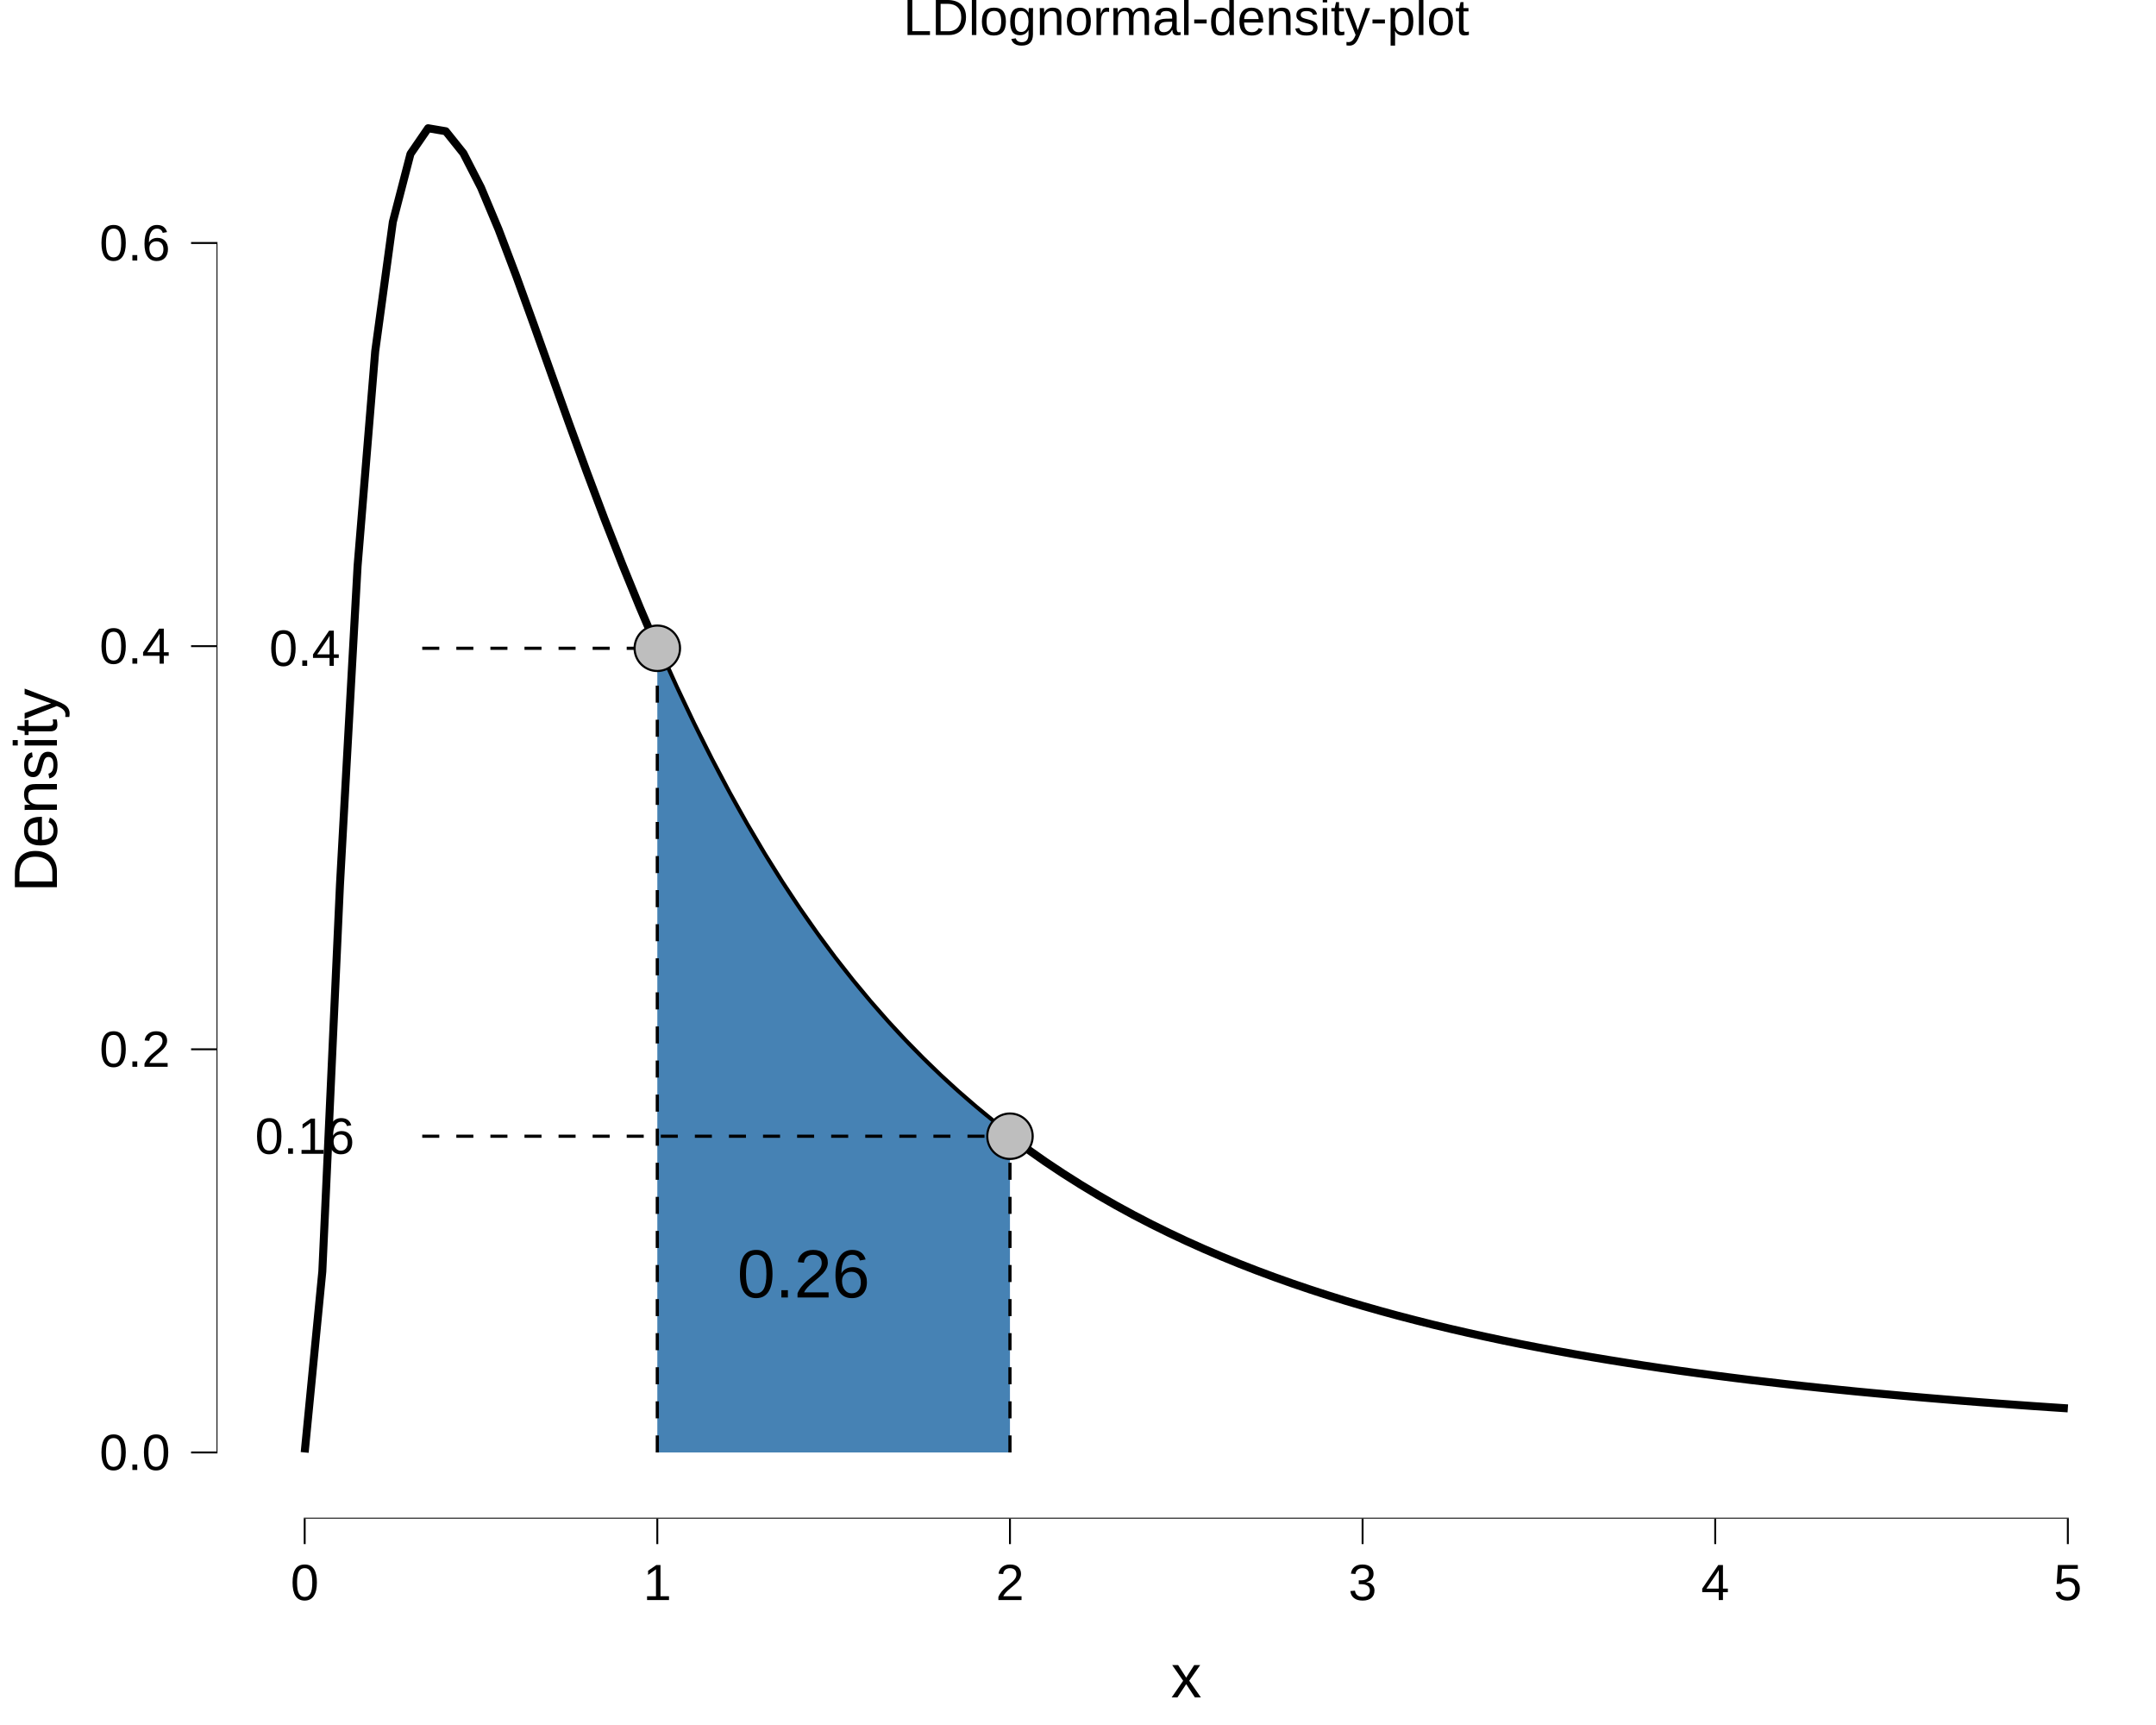
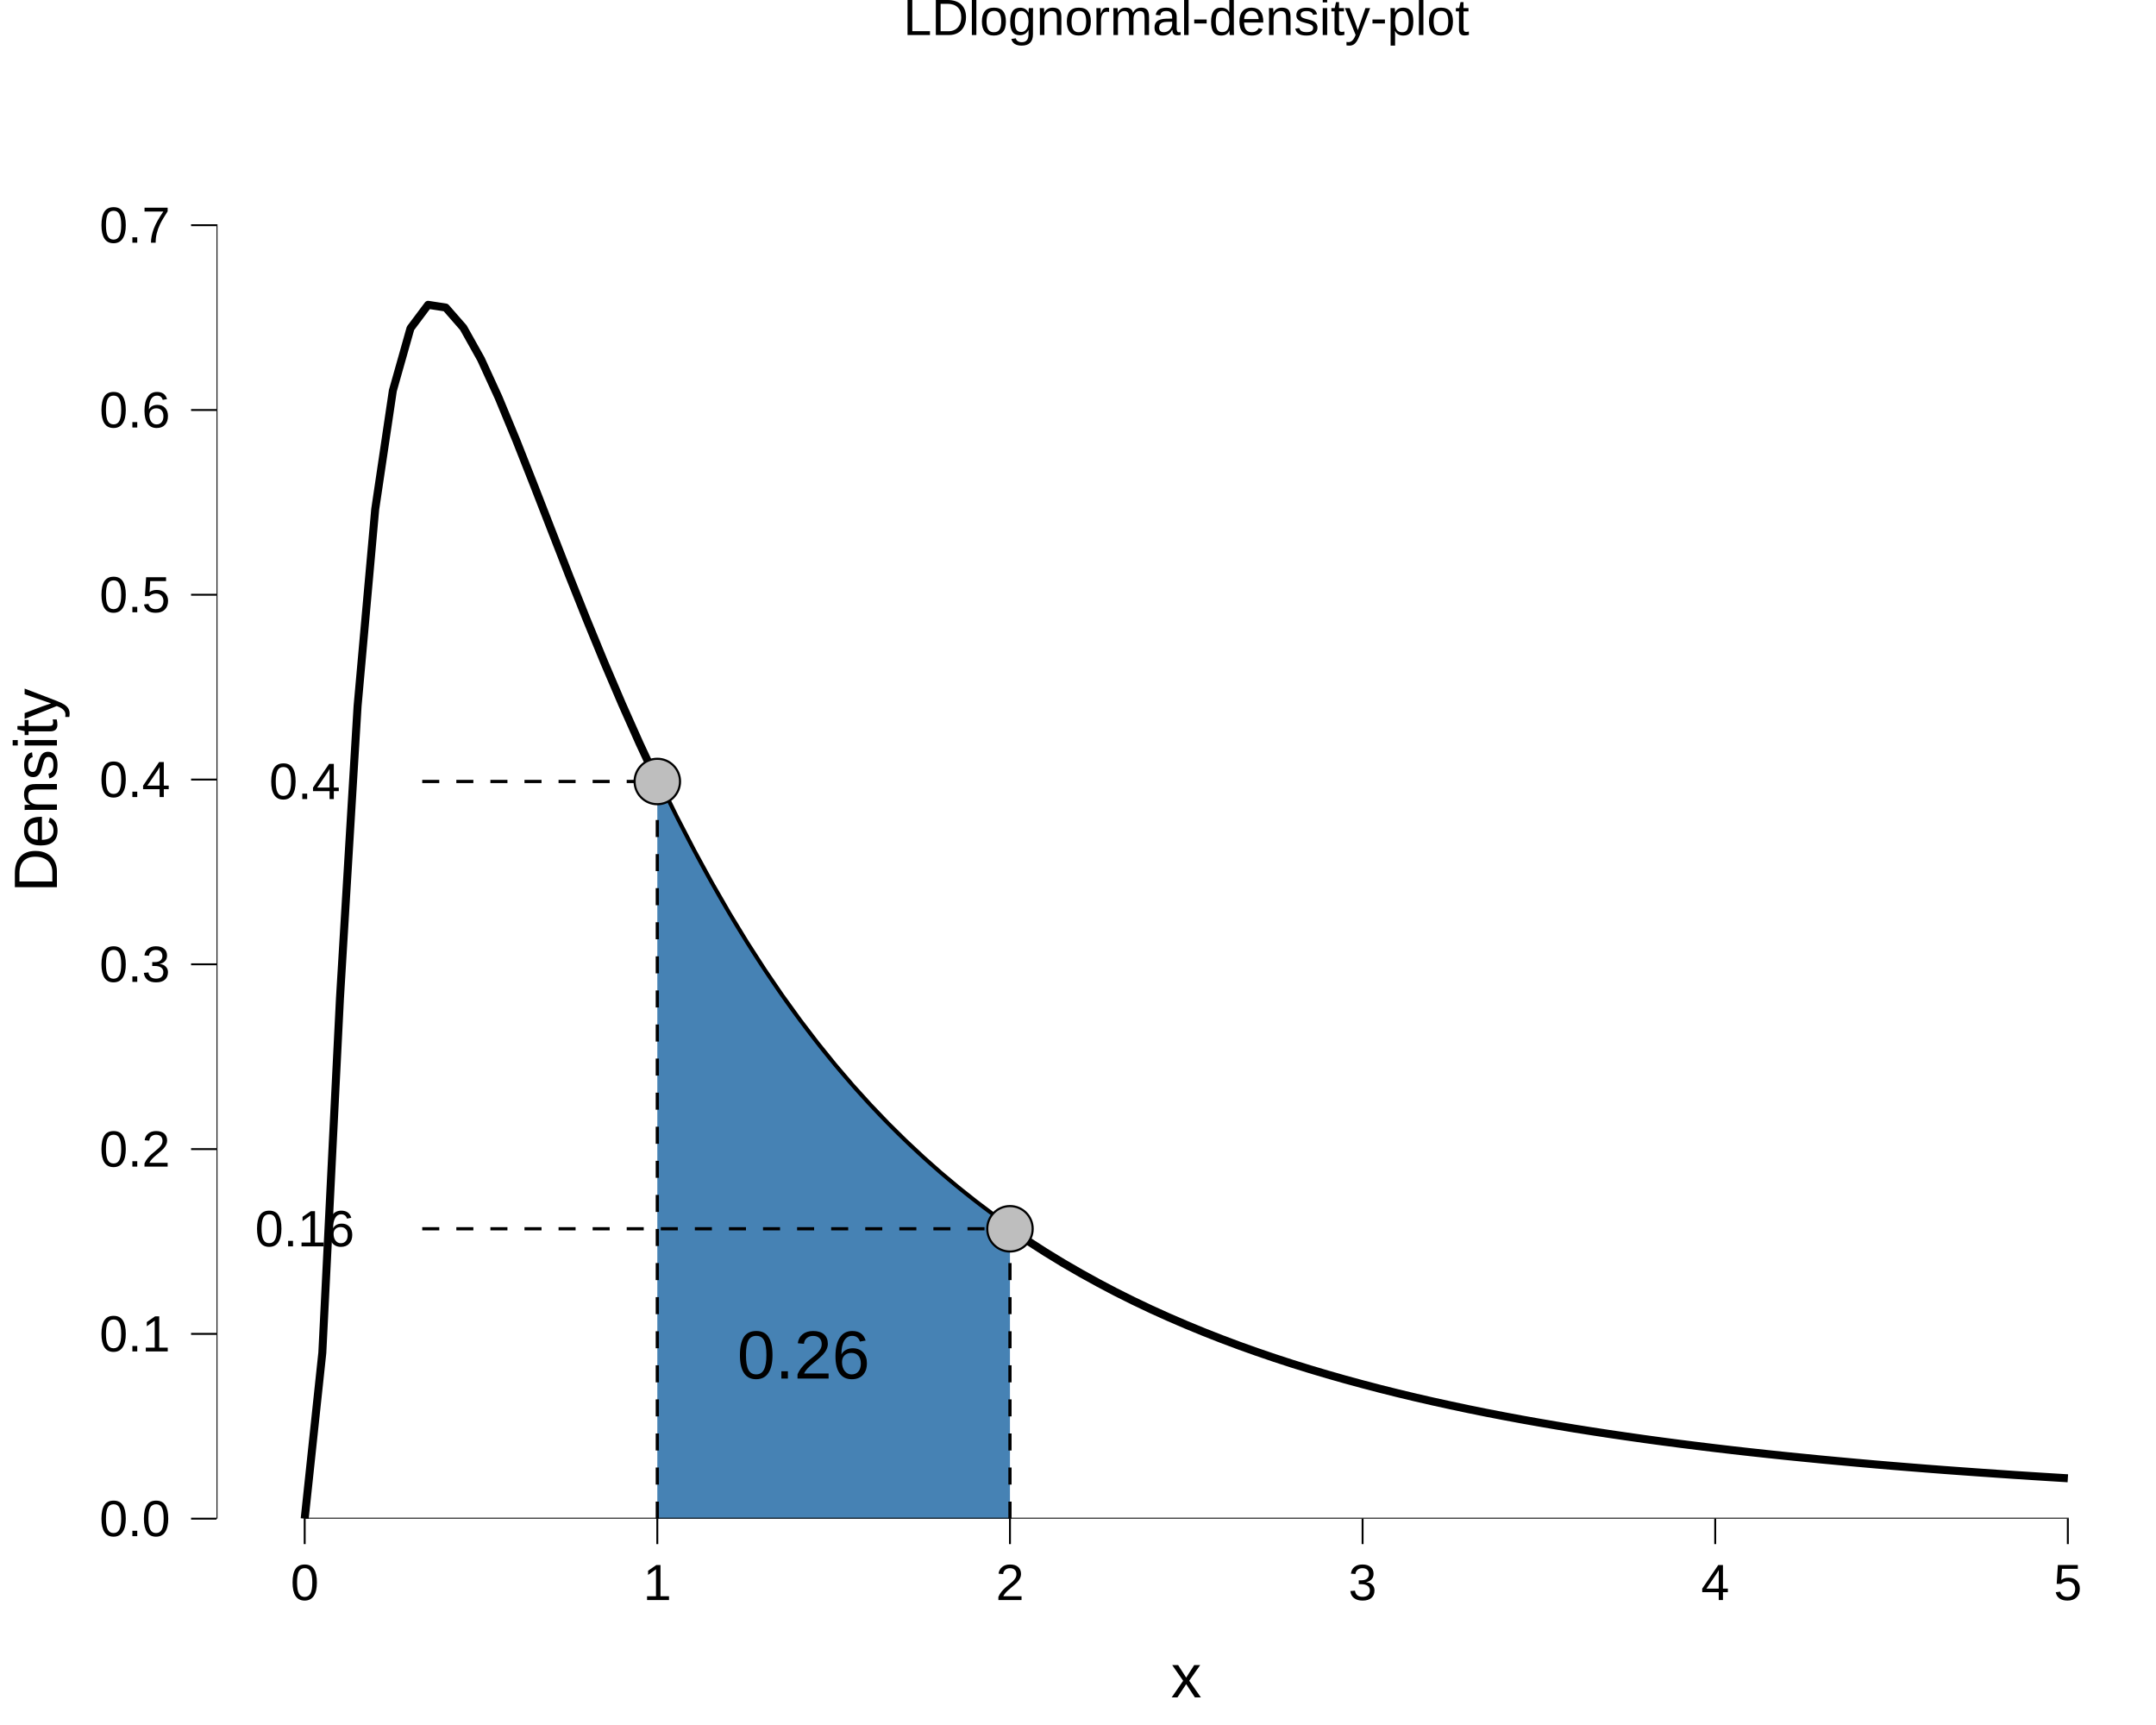
<svg xmlns="http://www.w3.org/2000/svg" viewBox="0 0 720.00 576.00">
  <defs>
    <style type="text/css">
    line, polyline, polygon, path, rect, circle {
      fill: none;
      stroke: #000000;
      stroke-linecap: round;
      stroke-linejoin: round;
      stroke-miterlimit: 10.00;
    }
  </style>
  </defs>
  <rect width="100%" height="100%" style="stroke: none; fill: #FFFFFF;" />
  <rect x="0.00" y="0.00" width="720.00" height="576.00" style="stroke-width: 10.67; stroke: none;" />
  <defs>
    <clipPath id="cpNzIuMzF8NzIwLjAwfDUwNy4xMHwyMC43MQ==">
      <rect x="72.31" y="20.71" width="647.69" height="486.38" />
    </clipPath>
  </defs>
  <rect x="72.31" y="20.71" width="647.69" height="486.38" style="stroke-width: 10.67; stroke: none;" clip-path="url(#cpNzIuMzF8NzIwLjAwfDUwNy4xMHwyMC43MQ==)" />
-   <polyline points="101.75,484.99 107.64,424.56 113.53,295.46 119.42,188.94 125.30,117.31 131.19,74.10 137.08,51.39 142.97,42.82 148.86,43.82 154.75,51.17 160.63,62.63 166.52,76.67 172.41,92.20 178.30,108.49 184.19,125.03 190.07,141.47 195.96,157.59 201.85,173.23 207.74,188.28 213.63,202.71 219.51,216.47 225.40,229.56 231.29,241.99 237.18,253.76 243.07,264.91 248.95,275.45 254.84,285.42 260.73,294.84 266.62,303.74 272.51,312.15 278.39,320.10 284.28,327.61 290.17,334.71 296.06,341.43 301.95,347.78 307.84,353.79 313.72,359.48 319.61,364.87 325.50,369.97 331.39,374.81 337.28,379.40 343.16,383.75 349.05,387.89 354.94,391.81 360.83,395.54 366.72,399.09 372.60,402.46 378.49,405.67 384.38,408.72 390.27,411.63 396.16,414.40 402.04,417.04 407.93,419.56 413.82,421.97 419.71,424.26 425.60,426.45 431.48,428.54 437.37,430.54 443.26,432.46 449.15,434.29 455.04,436.04 460.92,437.71 466.81,439.32 472.70,440.85 478.59,442.33 484.48,443.74 490.37,445.09 496.25,446.39 502.14,447.64 508.03,448.84 513.92,449.98 519.81,451.09 525.69,452.15 531.58,453.17 537.47,454.15 543.36,455.09 549.25,456.00 555.13,456.88 561.02,457.72 566.91,458.53 572.80,459.31 578.69,460.06 584.57,460.79 590.46,461.48 596.35,462.16 602.24,462.81 608.13,463.44 614.01,464.04 619.90,464.63 625.79,465.19 631.68,465.73 637.57,466.26 643.46,466.77 649.34,467.26 655.23,467.74 661.12,468.20 667.01,468.64 672.90,469.07 678.78,469.49 684.67,469.89 690.56,470.28 " style="stroke-width: 2.67; stroke-linecap: butt;" clip-path="url(#cpNzIuMzF8NzIwLjAwfDUwNy4xMHwyMC43MQ==)" />
-   <polygon points="219.51,216.47 220.69,219.14 221.87,221.78 223.05,224.40 224.22,226.99 225.40,229.56 226.58,232.10 227.76,234.61 228.94,237.09 230.11,239.55 231.29,241.99 232.47,244.39 233.65,246.77 234.82,249.13 236.00,251.46 237.18,253.76 238.36,256.04 239.53,258.30 240.71,260.52 241.89,262.73 243.07,264.91 244.24,267.07 245.42,269.20 246.60,271.31 247.78,273.39 248.95,275.45 250.13,277.49 251.31,279.51 252.49,281.50 253.66,283.47 254.84,285.42 256.02,287.35 257.20,289.25 258.38,291.14 259.55,293.00 260.73,294.84 261.91,296.66 263.09,298.46 264.26,300.24 265.44,302.00 266.62,303.74 267.80,305.46 268.97,307.17 270.15,308.85 271.33,310.51 272.51,312.15 273.68,313.78 274.86,315.39 276.04,316.98 277.22,318.55 278.39,320.10 279.57,321.64 280.75,323.16 281.93,324.66 283.11,326.14 284.28,327.61 285.46,329.06 286.64,330.50 287.82,331.92 288.99,333.32 290.17,334.71 291.35,336.09 292.53,337.44 293.70,338.79 294.88,340.11 296.06,341.43 297.24,342.73 298.41,344.01 299.59,345.28 300.77,346.54 301.95,347.78 303.12,349.01 304.30,350.22 305.48,351.42 306.66,352.61 307.84,353.79 309.01,354.95 310.19,356.10 311.37,357.24 312.55,358.36 313.72,359.48 314.90,360.58 316.08,361.67 317.26,362.75 318.43,363.81 319.61,364.87 320.79,365.91 321.97,366.94 323.14,367.96 324.32,368.97 325.50,369.97 326.68,370.96 327.85,371.94 329.03,372.91 330.21,373.86 331.39,374.81 332.57,375.75 333.74,376.68 334.92,377.59 336.10,378.50 337.28,379.40 337.28,484.99 336.10,484.99 334.92,484.99 333.74,484.99 332.57,484.99 331.39,484.99 330.21,484.99 329.03,484.99 327.85,484.99 326.68,484.99 325.50,484.99 324.32,484.99 323.14,484.99 321.97,484.99 320.79,484.99 319.61,484.99 318.43,484.99 317.26,484.99 316.08,484.99 314.90,484.99 313.72,484.99 312.55,484.99 311.37,484.99 310.19,484.99 309.01,484.99 307.84,484.99 306.66,484.99 305.48,484.99 304.30,484.99 303.12,484.99 301.95,484.99 300.77,484.99 299.59,484.99 298.41,484.99 297.24,484.99 296.06,484.99 294.88,484.99 293.70,484.99 292.53,484.99 291.35,484.99 290.17,484.99 288.99,484.99 287.82,484.99 286.64,484.99 285.46,484.99 284.28,484.99 283.11,484.99 281.93,484.99 280.75,484.99 279.57,484.99 278.39,484.99 277.22,484.99 276.04,484.99 274.86,484.99 273.68,484.99 272.51,484.99 271.33,484.99 270.15,484.99 268.97,484.99 267.80,484.99 266.62,484.99 265.44,484.99 264.26,484.99 263.09,484.99 261.91,484.99 260.73,484.99 259.55,484.99 258.38,484.99 257.20,484.99 256.02,484.99 254.84,484.99 253.66,484.99 252.49,484.99 251.31,484.99 250.13,484.99 248.95,484.99 247.78,484.99 246.60,484.99 245.42,484.99 244.24,484.99 243.07,484.99 241.89,484.99 240.71,484.99 239.53,484.99 238.36,484.99 237.18,484.99 236.00,484.99 234.82,484.99 233.65,484.99 232.47,484.99 231.29,484.99 230.11,484.99 228.94,484.99 227.76,484.99 226.58,484.99 225.40,484.99 224.22,484.99 223.05,484.99 221.87,484.99 220.69,484.99 219.51,484.99 " style="stroke-width: 0.00; stroke: none; fill: #4682B4;" clip-path="url(#cpNzIuMzF8NzIwLjAwfDUwNy4xMHwyMC43MQ==)" />
-   <polyline points="219.51,216.47 220.69,219.14 221.87,221.78 223.05,224.40 224.22,226.99 225.40,229.56 226.58,232.10 227.76,234.61 228.94,237.09 230.11,239.55 231.29,241.99 232.47,244.39 233.65,246.77 234.82,249.13 236.00,251.46 237.18,253.76 238.36,256.04 239.53,258.30 240.71,260.52 241.89,262.73 243.07,264.91 244.24,267.07 245.42,269.20 246.60,271.31 247.78,273.39 248.95,275.45 250.13,277.49 251.31,279.51 252.49,281.50 253.66,283.47 254.84,285.42 256.02,287.35 257.20,289.25 258.38,291.14 259.55,293.00 260.73,294.84 261.91,296.66 263.09,298.46 264.26,300.24 265.44,302.00 266.62,303.74 267.80,305.46 268.97,307.17 270.15,308.85 271.33,310.51 272.51,312.15 273.68,313.78 274.86,315.39 276.04,316.98 277.22,318.55 278.39,320.10 279.57,321.64 280.75,323.16 281.93,324.66 283.11,326.14 284.28,327.61 285.46,329.06 286.64,330.50 287.82,331.92 288.99,333.32 290.17,334.71 291.35,336.09 292.53,337.44 293.70,338.79 294.88,340.11 296.06,341.43 297.24,342.73 298.41,344.01 299.59,345.28 300.77,346.54 301.95,347.78 303.12,349.01 304.30,350.22 305.48,351.42 306.66,352.61 307.84,353.79 309.01,354.95 310.19,356.10 311.37,357.24 312.55,358.36 313.72,359.48 314.90,360.58 316.08,361.67 317.26,362.75 318.43,363.81 319.61,364.87 320.79,365.91 321.97,366.94 323.14,367.96 324.32,368.97 325.50,369.97 326.68,370.96 327.85,371.94 329.03,372.91 330.21,373.86 331.39,374.81 332.57,375.75 333.74,376.68 334.92,377.59 336.10,378.50 337.28,379.40 " style="stroke-width: 1.07; stroke: none;" clip-path="url(#cpNzIuMzF8NzIwLjAwfDUwNy4xMHwyMC43MQ==)" />
-   <polyline points="337.28,484.99 336.10,484.99 334.92,484.99 333.74,484.99 332.57,484.99 331.39,484.99 330.21,484.99 329.03,484.99 327.85,484.99 326.68,484.99 325.50,484.99 324.32,484.99 323.14,484.99 321.97,484.99 320.79,484.99 319.61,484.99 318.43,484.99 317.26,484.99 316.08,484.99 314.90,484.99 313.72,484.99 312.55,484.99 311.37,484.99 310.19,484.99 309.01,484.99 307.84,484.99 306.66,484.99 305.48,484.99 304.30,484.99 303.12,484.99 301.95,484.99 300.77,484.99 299.59,484.99 298.41,484.99 297.24,484.99 296.06,484.99 294.88,484.99 293.70,484.99 292.53,484.99 291.35,484.99 290.17,484.99 288.99,484.99 287.82,484.99 286.64,484.99 285.46,484.99 284.28,484.99 283.11,484.99 281.93,484.99 280.75,484.99 279.57,484.99 278.39,484.99 277.22,484.99 276.04,484.99 274.86,484.99 273.68,484.99 272.51,484.99 271.33,484.99 270.15,484.99 268.97,484.99 267.80,484.99 266.62,484.99 265.44,484.99 264.26,484.99 263.09,484.99 261.91,484.99 260.73,484.99 259.55,484.99 258.38,484.99 257.20,484.99 256.02,484.99 254.84,484.99 253.66,484.99 252.49,484.99 251.31,484.99 250.13,484.99 248.95,484.99 247.78,484.99 246.60,484.99 245.42,484.99 244.24,484.99 243.07,484.99 241.89,484.99 240.71,484.99 239.53,484.99 238.36,484.99 237.18,484.99 236.00,484.99 234.82,484.99 233.65,484.99 232.47,484.99 231.29,484.99 230.11,484.99 228.94,484.99 227.76,484.99 226.58,484.99 225.40,484.99 224.22,484.99 223.05,484.99 221.87,484.99 220.69,484.99 219.51,484.99 " style="stroke-width: 1.07; stroke: none;" clip-path="url(#cpNzIuMzF8NzIwLjAwfDUwNy4xMHwyMC43MQ==)" />
+   <polyline points="101.75,507.10 107.64,451.70 113.53,333.36 119.42,235.72 125.30,170.05 131.19,130.45 137.08,109.63 142.97,101.78 148.86,102.69 154.75,109.43 160.63,119.94 166.52,132.80 172.41,147.04 178.30,161.97 184.19,177.13 190.07,192.21 195.96,206.98 201.85,221.32 207.74,235.12 213.63,248.34 219.51,260.95 225.40,272.95 231.29,284.34 237.18,295.14 243.07,305.36 248.95,315.02 254.84,324.16 260.73,332.80 266.62,340.96 272.51,348.67 278.39,355.95 284.28,362.84 290.17,369.34 296.06,375.50 301.95,381.32 307.84,386.83 313.72,392.05 319.61,396.98 325.50,401.66 331.39,406.10 337.28,410.31 343.16,414.30 349.05,418.09 354.94,421.69 360.83,425.10 366.72,428.35 372.60,431.45 378.49,434.39 384.38,437.19 390.27,439.85 396.16,442.39 402.04,444.81 407.93,447.12 413.82,449.33 419.71,451.43 425.60,453.44 431.48,455.36 437.37,457.19 443.26,458.94 449.15,460.62 455.04,462.22 460.92,463.76 466.81,465.23 472.70,466.64 478.59,467.99 484.48,469.28 490.37,470.53 496.25,471.72 502.14,472.86 508.03,473.96 513.92,475.01 519.81,476.02 525.69,477.00 531.58,477.93 537.47,478.83 543.36,479.69 549.25,480.53 555.13,481.33 561.02,482.10 566.91,482.84 572.80,483.56 578.69,484.25 584.57,484.91 590.46,485.55 596.35,486.17 602.24,486.76 608.13,487.34 614.01,487.89 619.90,488.43 625.79,488.95 631.68,489.45 637.57,489.93 643.46,490.40 649.34,490.85 655.23,491.28 661.12,491.70 667.01,492.11 672.90,492.51 678.78,492.89 684.67,493.26 690.56,493.62 " style="stroke-width: 2.67; stroke-linecap: butt;" clip-path="url(#cpNzIuMzF8NzIwLjAwfDUwNy4xMHwyMC43MQ==)" />
+   <polygon points="219.51,260.95 220.69,263.40 221.87,265.83 223.05,268.23 224.22,270.60 225.40,272.95 226.58,275.28 227.76,277.58 228.94,279.86 230.11,282.11 231.29,284.34 232.47,286.55 233.65,288.73 234.82,290.89 236.00,293.03 237.18,295.14 238.36,297.23 239.53,299.29 240.71,301.34 241.89,303.36 243.07,305.36 244.24,307.33 245.42,309.29 246.60,311.22 247.78,313.13 248.95,315.02 250.13,316.89 251.31,318.74 252.49,320.57 253.66,322.37 254.84,324.16 256.02,325.93 257.20,327.67 258.38,329.40 259.55,331.11 260.73,332.80 261.91,334.47 263.09,336.12 264.26,337.75 265.44,339.36 266.62,340.96 267.80,342.53 268.97,344.09 270.15,345.63 271.33,347.16 272.51,348.67 273.68,350.16 274.86,351.63 276.04,353.09 277.22,354.53 278.39,355.95 279.57,357.36 280.75,358.75 281.93,360.13 283.11,361.49 284.28,362.84 285.46,364.17 286.64,365.48 287.82,366.78 288.99,368.07 290.17,369.34 291.35,370.60 292.53,371.85 293.70,373.08 294.88,374.30 296.06,375.50 297.24,376.69 298.41,377.87 299.59,379.03 300.77,380.18 301.95,381.32 303.12,382.45 304.30,383.56 305.48,384.66 306.66,385.75 307.84,386.83 309.01,387.90 310.19,388.95 311.37,389.99 312.55,391.02 313.72,392.05 314.90,393.05 316.08,394.05 317.26,395.04 318.43,396.02 319.61,396.98 320.79,397.94 321.97,398.89 323.14,399.82 324.32,400.75 325.50,401.66 326.68,402.57 327.85,403.47 329.03,404.35 330.21,405.23 331.39,406.10 332.57,406.96 333.74,407.81 334.92,408.65 336.10,409.48 337.28,410.31 337.28,507.10 336.10,507.10 334.92,507.10 333.74,507.10 332.57,507.10 331.39,507.10 330.21,507.10 329.03,507.10 327.85,507.10 326.68,507.10 325.50,507.10 324.32,507.10 323.14,507.10 321.97,507.10 320.79,507.10 319.61,507.10 318.43,507.10 317.26,507.10 316.08,507.10 314.90,507.10 313.72,507.10 312.55,507.10 311.37,507.10 310.19,507.10 309.01,507.10 307.84,507.10 306.66,507.10 305.48,507.10 304.30,507.10 303.12,507.10 301.95,507.10 300.77,507.10 299.59,507.10 298.41,507.10 297.24,507.10 296.06,507.10 294.88,507.10 293.70,507.10 292.53,507.10 291.35,507.10 290.17,507.10 288.99,507.10 287.82,507.10 286.64,507.10 285.46,507.10 284.28,507.10 283.11,507.10 281.93,507.10 280.75,507.10 279.57,507.10 278.39,507.10 277.22,507.10 276.04,507.10 274.86,507.10 273.68,507.10 272.51,507.10 271.33,507.10 270.15,507.10 268.97,507.10 267.80,507.10 266.62,507.10 265.44,507.10 264.26,507.10 263.09,507.10 261.91,507.10 260.73,507.10 259.55,507.10 258.38,507.10 257.20,507.10 256.02,507.10 254.84,507.10 253.66,507.10 252.49,507.10 251.31,507.10 250.13,507.10 248.95,507.10 247.78,507.10 246.60,507.10 245.42,507.10 244.24,507.10 243.07,507.10 241.89,507.10 240.71,507.10 239.53,507.10 238.36,507.10 237.18,507.10 236.00,507.10 234.82,507.10 233.65,507.10 232.47,507.10 231.29,507.10 230.11,507.10 228.94,507.10 227.76,507.10 226.58,507.10 225.40,507.10 224.22,507.10 223.05,507.10 221.87,507.10 220.69,507.10 219.51,507.10 " style="stroke-width: 0.00; stroke: none; fill: #4682B4;" clip-path="url(#cpNzIuMzF8NzIwLjAwfDUwNy4xMHwyMC43MQ==)" />
+   <polyline points="219.51,260.95 220.69,263.40 221.87,265.83 223.05,268.23 224.22,270.60 225.40,272.95 226.58,275.28 227.76,277.58 228.94,279.86 230.11,282.11 231.29,284.34 232.47,286.55 233.65,288.73 234.82,290.89 236.00,293.03 237.18,295.14 238.36,297.23 239.53,299.29 240.71,301.34 241.89,303.36 243.07,305.36 244.24,307.33 245.42,309.29 246.60,311.22 247.78,313.13 248.95,315.02 250.13,316.89 251.31,318.74 252.49,320.57 253.66,322.37 254.84,324.16 256.02,325.93 257.20,327.67 258.38,329.40 259.55,331.11 260.73,332.80 261.91,334.47 263.09,336.12 264.26,337.75 265.44,339.36 266.62,340.96 267.80,342.53 268.97,344.09 270.15,345.63 271.33,347.16 272.51,348.67 273.68,350.16 274.86,351.63 276.04,353.09 277.22,354.53 278.39,355.95 279.57,357.36 280.75,358.75 281.93,360.13 283.11,361.49 284.28,362.84 285.46,364.17 286.64,365.48 287.82,366.78 288.99,368.07 290.17,369.34 291.35,370.60 292.53,371.85 293.70,373.08 294.88,374.30 296.06,375.50 297.24,376.69 298.41,377.87 299.59,379.03 300.77,380.18 301.95,381.32 303.12,382.45 304.30,383.56 305.48,384.66 306.66,385.75 307.84,386.83 309.01,387.90 310.19,388.95 311.37,389.99 312.55,391.02 313.72,392.05 314.90,393.05 316.08,394.05 317.26,395.04 318.43,396.02 319.61,396.98 320.79,397.94 321.97,398.89 323.14,399.82 324.32,400.75 325.50,401.66 326.68,402.57 327.85,403.47 329.03,404.35 330.21,405.23 331.39,406.10 332.57,406.96 333.74,407.81 334.92,408.65 336.10,409.48 337.28,410.31 " style="stroke-width: 1.07; stroke: none;" clip-path="url(#cpNzIuMzF8NzIwLjAwfDUwNy4xMHwyMC43MQ==)" />
+   <polyline points="337.28,507.10 336.10,507.10 334.92,507.10 333.74,507.10 332.57,507.10 331.39,507.10 330.21,507.10 329.03,507.10 327.85,507.10 326.68,507.10 325.50,507.10 324.32,507.10 323.14,507.10 321.97,507.10 320.79,507.10 319.61,507.10 318.43,507.10 317.26,507.10 316.08,507.10 314.90,507.10 313.72,507.10 312.55,507.10 311.37,507.10 310.19,507.10 309.01,507.10 307.84,507.10 306.66,507.10 305.48,507.10 304.30,507.10 303.12,507.10 301.95,507.10 300.77,507.10 299.59,507.10 298.41,507.10 297.24,507.10 296.06,507.10 294.88,507.10 293.70,507.10 292.53,507.10 291.35,507.10 290.17,507.10 288.99,507.10 287.82,507.10 286.64,507.10 285.46,507.10 284.28,507.10 283.11,507.10 281.93,507.10 280.75,507.10 279.57,507.10 278.39,507.10 277.22,507.10 276.04,507.10 274.86,507.10 273.68,507.10 272.51,507.10 271.33,507.10 270.15,507.10 268.97,507.10 267.80,507.10 266.62,507.10 265.44,507.10 264.26,507.10 263.09,507.10 261.91,507.10 260.73,507.10 259.55,507.10 258.38,507.10 257.20,507.10 256.02,507.10 254.84,507.10 253.66,507.10 252.49,507.10 251.31,507.10 250.13,507.10 248.95,507.10 247.78,507.10 246.60,507.10 245.42,507.10 244.24,507.10 243.07,507.10 241.89,507.10 240.71,507.10 239.53,507.10 238.36,507.10 237.18,507.10 236.00,507.10 234.82,507.10 233.65,507.10 232.47,507.10 231.29,507.10 230.11,507.10 228.94,507.10 227.76,507.10 226.58,507.10 225.40,507.10 224.22,507.10 223.05,507.10 221.87,507.10 220.69,507.10 219.51,507.10 " style="stroke-width: 1.07; stroke: none;" clip-path="url(#cpNzIuMzF8NzIwLjAwfDUwNy4xMHwyMC43MQ==)" />
  <g clip-path="url(#cpNzIuMzF8NzIwLjAwfDUwNy4xMHwyMC43MQ==)">
-     <text x="246.21" y="433.25" style="font-size: 22.76px; font-family: Liberation Sans;" textLength="44.30px" lengthAdjust="spacingAndGlyphs">0.26</text>
+     <text x="246.21" y="460.33" style="font-size: 22.76px; font-family: Liberation Sans;" textLength="44.30px" lengthAdjust="spacingAndGlyphs">0.26</text>
  </g>
-   <line x1="141.01" y1="216.47" x2="219.51" y2="216.47" style="stroke-width: 1.07; stroke-dasharray: 5.69,5.69; stroke-linecap: butt;" clip-path="url(#cpNzIuMzF8NzIwLjAwfDUwNy4xMHwyMC43MQ==)" />
-   <line x1="141.01" y1="379.40" x2="337.28" y2="379.40" style="stroke-width: 1.07; stroke-dasharray: 5.69,5.69; stroke-linecap: butt;" clip-path="url(#cpNzIuMzF8NzIwLjAwfDUwNy4xMHwyMC43MQ==)" />
+   <line x1="141.01" y1="260.95" x2="219.51" y2="260.95" style="stroke-width: 1.07; stroke-dasharray: 5.69,5.69; stroke-linecap: butt;" clip-path="url(#cpNzIuMzF8NzIwLjAwfDUwNy4xMHwyMC43MQ==)" />
+   <line x1="141.01" y1="410.31" x2="337.28" y2="410.31" style="stroke-width: 1.07; stroke-dasharray: 5.69,5.69; stroke-linecap: butt;" clip-path="url(#cpNzIuMzF8NzIwLjAwfDUwNy4xMHwyMC43MQ==)" />
  <g clip-path="url(#cpNzIuMzF8NzIwLjAwfDUwNy4xMHwyMC43MQ==)">
-     <text x="89.90" y="222.34" style="font-size: 17.07px; font-family: Liberation Sans;" textLength="23.70px" lengthAdjust="spacingAndGlyphs">0.4</text>
+     <text x="89.90" y="266.82" style="font-size: 17.07px; font-family: Liberation Sans;" textLength="23.70px" lengthAdjust="spacingAndGlyphs">0.4</text>
  </g>
  <g clip-path="url(#cpNzIuMzF8NzIwLjAwfDUwNy4xMHwyMC43MQ==)">
-     <text x="85.16" y="385.27" style="font-size: 17.07px; font-family: Liberation Sans;" textLength="33.19px" lengthAdjust="spacingAndGlyphs">0.16</text>
+     <text x="85.16" y="416.17" style="font-size: 17.07px; font-family: Liberation Sans;" textLength="33.19px" lengthAdjust="spacingAndGlyphs">0.16</text>
  </g>
-   <line x1="219.51" y1="484.99" x2="219.51" y2="216.47" style="stroke-width: 1.07; stroke-dasharray: 5.69,5.69; stroke-linecap: butt;" clip-path="url(#cpNzIuMzF8NzIwLjAwfDUwNy4xMHwyMC43MQ==)" />
-   <line x1="337.28" y1="484.99" x2="337.28" y2="379.40" style="stroke-width: 1.07; stroke-dasharray: 5.69,5.69; stroke-linecap: butt;" clip-path="url(#cpNzIuMzF8NzIwLjAwfDUwNy4xMHwyMC43MQ==)" />
-   <circle cx="219.51" cy="216.47" r="5.69pt" style="stroke-width: 0.71; fill: #BEBEBE;" clip-path="url(#cpNzIuMzF8NzIwLjAwfDUwNy4xMHwyMC43MQ==)" />
-   <circle cx="337.28" cy="379.40" r="5.69pt" style="stroke-width: 0.71; fill: #BEBEBE;" clip-path="url(#cpNzIuMzF8NzIwLjAwfDUwNy4xMHwyMC43MQ==)" />
+   <line x1="219.51" y1="507.10" x2="219.51" y2="260.95" style="stroke-width: 1.07; stroke-dasharray: 5.69,5.69; stroke-linecap: butt;" clip-path="url(#cpNzIuMzF8NzIwLjAwfDUwNy4xMHwyMC43MQ==)" />
+   <line x1="337.28" y1="507.10" x2="337.28" y2="410.31" style="stroke-width: 1.07; stroke-dasharray: 5.69,5.69; stroke-linecap: butt;" clip-path="url(#cpNzIuMzF8NzIwLjAwfDUwNy4xMHwyMC43MQ==)" />
+   <circle cx="219.51" cy="260.95" r="5.69pt" style="stroke-width: 0.71; fill: #BEBEBE;" clip-path="url(#cpNzIuMzF8NzIwLjAwfDUwNy4xMHwyMC43MQ==)" />
+   <circle cx="337.28" cy="410.31" r="5.69pt" style="stroke-width: 0.71; fill: #BEBEBE;" clip-path="url(#cpNzIuMzF8NzIwLjAwfDUwNy4xMHwyMC43MQ==)" />
  <line x1="101.43" y1="507.10" x2="690.88" y2="507.10" style="stroke-width: 0.64; stroke-linecap: butt;" clip-path="url(#cpNzIuMzF8NzIwLjAwfDUwNy4xMHwyMC43MQ==)" />
-   <line x1="72.31" y1="485.31" x2="72.31" y2="80.82" style="stroke-width: 0.64; stroke-linecap: butt;" clip-path="url(#cpNzIuMzF8NzIwLjAwfDUwNy4xMHwyMC43MQ==)" />
+   <line x1="72.31" y1="507.42" x2="72.31" y2="74.88" style="stroke-width: 0.64; stroke-linecap: butt;" clip-path="url(#cpNzIuMzF8NzIwLjAwfDUwNy4xMHwyMC43MQ==)" />
  <rect x="72.31" y="20.71" width="647.69" height="486.38" style="stroke-width: 0.00; stroke: none;" clip-path="url(#cpNzIuMzF8NzIwLjAwfDUwNy4xMHwyMC43MQ==)" />
  <defs>
    <clipPath id="cpMC4wMHw3MjAuMDB8NTc2LjAwfDAuMDA=">
      <rect x="0.00" y="0.00" width="720.00" height="576.00" />
    </clipPath>
  </defs>
  <polyline points="72.31,507.10 72.31,20.71 " style="stroke-width: 0.00; stroke: none; stroke-linecap: butt;" clip-path="url(#cpMC4wMHw3MjAuMDB8NTc2LjAwfDAuMDA=)" />
  <g clip-path="url(#cpMC4wMHw3MjAuMDB8NTc2LjAwfDAuMDA=)">
-     <text x="33.21" y="490.84" style="font-size: 17.00px; font-family: Liberation Sans;" textLength="23.62px" lengthAdjust="spacingAndGlyphs">0.0</text>
+     <text x="33.21" y="512.95" style="font-size: 17.00px; font-family: Liberation Sans;" textLength="23.62px" lengthAdjust="spacingAndGlyphs">0.0</text>
  </g>
  <g clip-path="url(#cpMC4wMHw3MjAuMDB8NTc2LjAwfDAuMDA=)">
-     <text x="33.21" y="356.22" style="font-size: 17.00px; font-family: Liberation Sans;" textLength="23.62px" lengthAdjust="spacingAndGlyphs">0.2</text>
+     <text x="33.21" y="451.25" style="font-size: 17.00px; font-family: Liberation Sans;" textLength="23.62px" lengthAdjust="spacingAndGlyphs">0.1</text>
  </g>
  <g clip-path="url(#cpMC4wMHw3MjAuMDB8NTc2LjAwfDAuMDA=)">
-     <text x="33.21" y="221.61" style="font-size: 17.00px; font-family: Liberation Sans;" textLength="23.62px" lengthAdjust="spacingAndGlyphs">0.4</text>
+     <text x="33.21" y="389.55" style="font-size: 17.00px; font-family: Liberation Sans;" textLength="23.62px" lengthAdjust="spacingAndGlyphs">0.2</text>
  </g>
  <g clip-path="url(#cpMC4wMHw3MjAuMDB8NTc2LjAwfDAuMDA=)">
-     <text x="33.21" y="86.99" style="font-size: 17.00px; font-family: Liberation Sans;" textLength="23.62px" lengthAdjust="spacingAndGlyphs">0.6</text>
+     <text x="33.21" y="327.85" style="font-size: 17.00px; font-family: Liberation Sans;" textLength="23.62px" lengthAdjust="spacingAndGlyphs">0.3</text>
  </g>
-   <polyline points="63.81,484.99 72.31,484.99 " style="stroke-width: 0.64; stroke-linecap: butt;" clip-path="url(#cpMC4wMHw3MjAuMDB8NTc2LjAwfDAuMDA=)" />
-   <polyline points="63.81,350.37 72.31,350.37 " style="stroke-width: 0.64; stroke-linecap: butt;" clip-path="url(#cpMC4wMHw3MjAuMDB8NTc2LjAwfDAuMDA=)" />
-   <polyline points="63.81,215.76 72.31,215.76 " style="stroke-width: 0.64; stroke-linecap: butt;" clip-path="url(#cpMC4wMHw3MjAuMDB8NTc2LjAwfDAuMDA=)" />
-   <polyline points="63.81,81.14 72.31,81.14 " style="stroke-width: 0.64; stroke-linecap: butt;" clip-path="url(#cpMC4wMHw3MjAuMDB8NTc2LjAwfDAuMDA=)" />
+   <g clip-path="url(#cpMC4wMHw3MjAuMDB8NTc2LjAwfDAuMDA=)">
+     <text x="33.21" y="266.15" style="font-size: 17.00px; font-family: Liberation Sans;" textLength="23.62px" lengthAdjust="spacingAndGlyphs">0.4</text>
+   </g>
+   <g clip-path="url(#cpMC4wMHw3MjAuMDB8NTc2LjAwfDAuMDA=)">
+     <text x="33.21" y="204.45" style="font-size: 17.00px; font-family: Liberation Sans;" textLength="23.62px" lengthAdjust="spacingAndGlyphs">0.5</text>
+   </g>
+   <g clip-path="url(#cpMC4wMHw3MjAuMDB8NTc2LjAwfDAuMDA=)">
+     <text x="33.21" y="142.75" style="font-size: 17.00px; font-family: Liberation Sans;" textLength="23.62px" lengthAdjust="spacingAndGlyphs">0.6</text>
+   </g>
+   <g clip-path="url(#cpMC4wMHw3MjAuMDB8NTc2LjAwfDAuMDA=)">
+     <text x="33.21" y="81.05" style="font-size: 17.00px; font-family: Liberation Sans;" textLength="23.62px" lengthAdjust="spacingAndGlyphs">0.7</text>
+   </g>
+   <polyline points="63.81,507.10 72.31,507.10 " style="stroke-width: 0.64; stroke-linecap: butt;" clip-path="url(#cpMC4wMHw3MjAuMDB8NTc2LjAwfDAuMDA=)" />
+   <polyline points="63.81,445.40 72.31,445.40 " style="stroke-width: 0.64; stroke-linecap: butt;" clip-path="url(#cpMC4wMHw3MjAuMDB8NTc2LjAwfDAuMDA=)" />
+   <polyline points="63.81,383.70 72.31,383.70 " style="stroke-width: 0.64; stroke-linecap: butt;" clip-path="url(#cpMC4wMHw3MjAuMDB8NTc2LjAwfDAuMDA=)" />
+   <polyline points="63.81,322.00 72.31,322.00 " style="stroke-width: 0.64; stroke-linecap: butt;" clip-path="url(#cpMC4wMHw3MjAuMDB8NTc2LjAwfDAuMDA=)" />
+   <polyline points="63.81,260.30 72.31,260.30 " style="stroke-width: 0.64; stroke-linecap: butt;" clip-path="url(#cpMC4wMHw3MjAuMDB8NTc2LjAwfDAuMDA=)" />
+   <polyline points="63.81,198.60 72.31,198.60 " style="stroke-width: 0.64; stroke-linecap: butt;" clip-path="url(#cpMC4wMHw3MjAuMDB8NTc2LjAwfDAuMDA=)" />
+   <polyline points="63.81,136.90 72.31,136.90 " style="stroke-width: 0.64; stroke-linecap: butt;" clip-path="url(#cpMC4wMHw3MjAuMDB8NTc2LjAwfDAuMDA=)" />
+   <polyline points="63.81,75.20 72.31,75.20 " style="stroke-width: 0.64; stroke-linecap: butt;" clip-path="url(#cpMC4wMHw3MjAuMDB8NTc2LjAwfDAuMDA=)" />
  <polyline points="72.31,507.10 720.00,507.10 " style="stroke-width: 0.00; stroke: none; stroke-linecap: butt;" clip-path="url(#cpMC4wMHw3MjAuMDB8NTc2LjAwfDAuMDA=)" />
  <polyline points="101.75,515.60 101.75,507.10 " style="stroke-width: 0.64; stroke-linecap: butt;" clip-path="url(#cpMC4wMHw3MjAuMDB8NTc2LjAwfDAuMDA=)" />
  <polyline points="219.51,515.60 219.51,507.10 " style="stroke-width: 0.64; stroke-linecap: butt;" clip-path="url(#cpMC4wMHw3MjAuMDB8NTc2LjAwfDAuMDA=)" />
  <polyline points="337.28,515.60 337.28,507.10 " style="stroke-width: 0.64; stroke-linecap: butt;" clip-path="url(#cpMC4wMHw3MjAuMDB8NTc2LjAwfDAuMDA=)" />
  <polyline points="455.04,515.60 455.04,507.10 " style="stroke-width: 0.64; stroke-linecap: butt;" clip-path="url(#cpMC4wMHw3MjAuMDB8NTc2LjAwfDAuMDA=)" />
  <polyline points="572.80,515.60 572.80,507.10 " style="stroke-width: 0.64; stroke-linecap: butt;" clip-path="url(#cpMC4wMHw3MjAuMDB8NTc2LjAwfDAuMDA=)" />
  <polyline points="690.56,515.60 690.56,507.10 " style="stroke-width: 0.64; stroke-linecap: butt;" clip-path="url(#cpMC4wMHw3MjAuMDB8NTc2LjAwfDAuMDA=)" />
  <g clip-path="url(#cpMC4wMHw3MjAuMDB8NTc2LjAwfDAuMDA=)">
    <text x="97.03" y="534.28" style="font-size: 17.00px; font-family: Liberation Sans;" textLength="9.45px" lengthAdjust="spacingAndGlyphs">0</text>
  </g>
  <g clip-path="url(#cpMC4wMHw3MjAuMDB8NTc2LjAwfDAuMDA=)">
    <text x="214.79" y="534.28" style="font-size: 17.00px; font-family: Liberation Sans;" textLength="9.45px" lengthAdjust="spacingAndGlyphs">1</text>
  </g>
  <g clip-path="url(#cpMC4wMHw3MjAuMDB8NTc2LjAwfDAuMDA=)">
    <text x="332.55" y="534.28" style="font-size: 17.00px; font-family: Liberation Sans;" textLength="9.45px" lengthAdjust="spacingAndGlyphs">2</text>
  </g>
  <g clip-path="url(#cpMC4wMHw3MjAuMDB8NTc2LjAwfDAuMDA=)">
    <text x="450.31" y="534.28" style="font-size: 17.00px; font-family: Liberation Sans;" textLength="9.45px" lengthAdjust="spacingAndGlyphs">3</text>
  </g>
  <g clip-path="url(#cpMC4wMHw3MjAuMDB8NTc2LjAwfDAuMDA=)">
    <text x="568.07" y="534.28" style="font-size: 17.00px; font-family: Liberation Sans;" textLength="9.45px" lengthAdjust="spacingAndGlyphs">4</text>
  </g>
  <g clip-path="url(#cpMC4wMHw3MjAuMDB8NTc2LjAwfDAuMDA=)">
    <text x="685.83" y="534.28" style="font-size: 17.00px; font-family: Liberation Sans;" textLength="9.45px" lengthAdjust="spacingAndGlyphs">5</text>
  </g>
  <g clip-path="url(#cpMC4wMHw3MjAuMDB8NTc2LjAwfDAuMDA=)">
    <text x="391.05" y="566.78" style="font-size: 20.40px; font-family: Liberation Sans;" textLength="10.20px" lengthAdjust="spacingAndGlyphs">x</text>
  </g>
  <g clip-path="url(#cpMC4wMHw3MjAuMDB8NTc2LjAwfDAuMDA=)">
    <text transform="translate(19.01,297.91) rotate(-90)" style="font-size: 20.40px; font-family: Liberation Sans;" textLength="68.02px" lengthAdjust="spacingAndGlyphs">Density</text>
  </g>
  <g clip-path="url(#cpMC4wMHw3MjAuMDB8NTc2LjAwfDAuMDA=)">
    <text x="301.68" y="11.70" style="font-size: 17.00px; font-family: Liberation Sans;" textLength="188.95px" lengthAdjust="spacingAndGlyphs">LDlognormal-density-plot</text>
  </g>
</svg>
